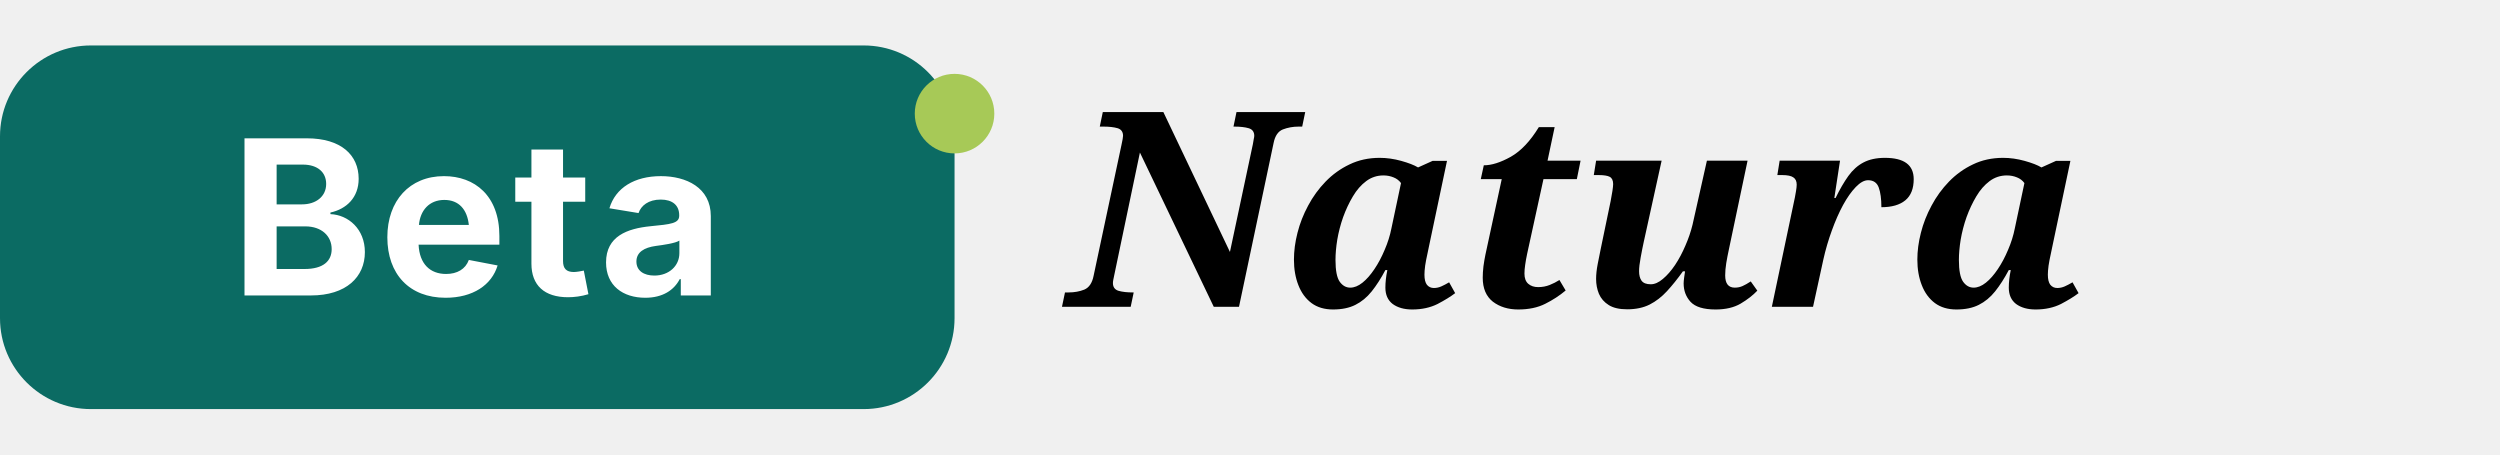
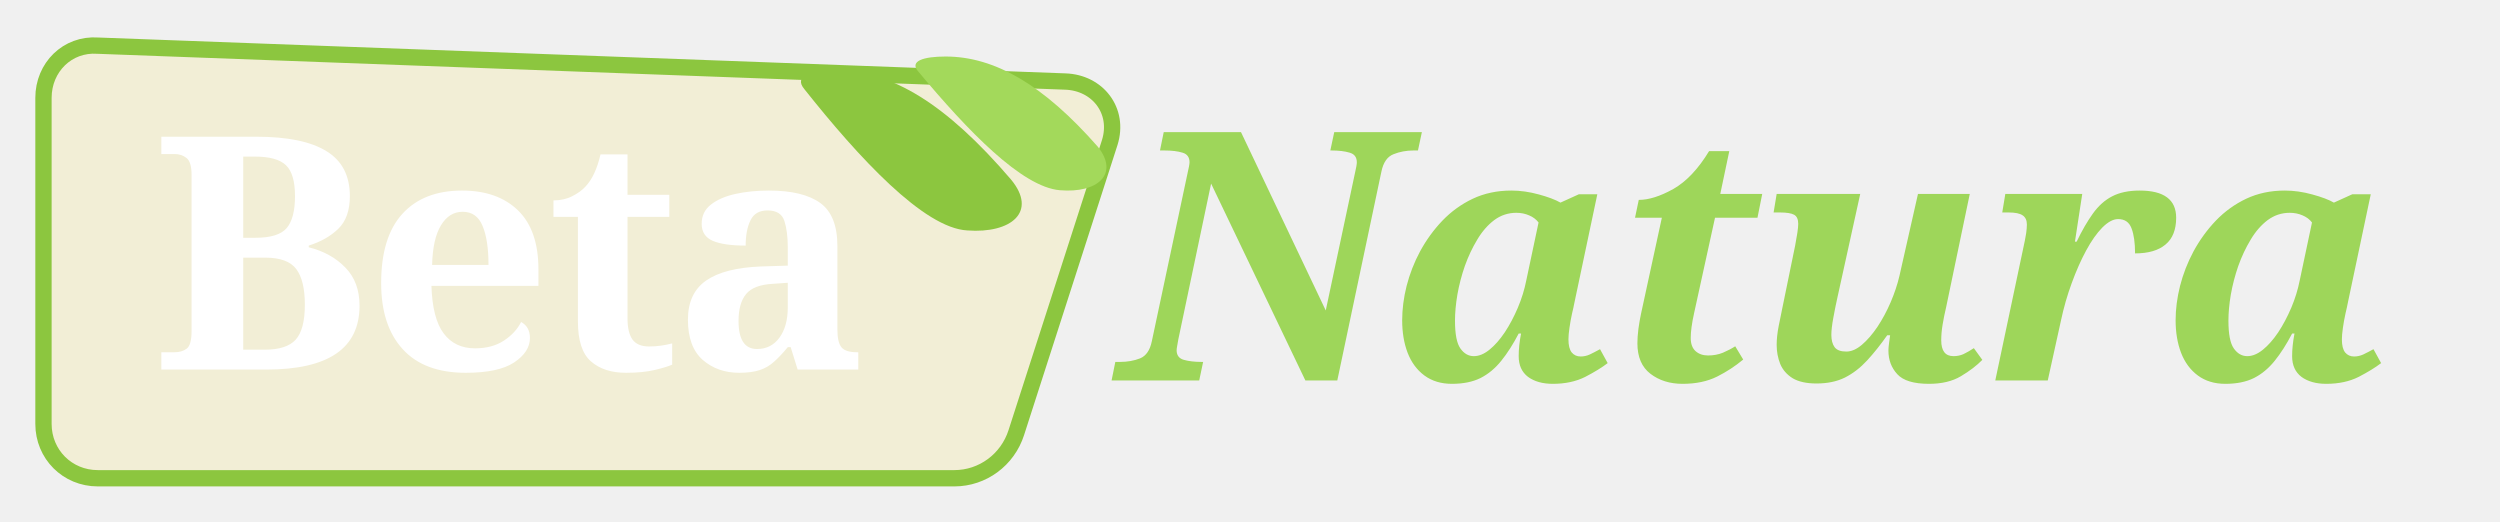
- <svg xmlns="http://www.w3.org/2000/svg" viewBox="0 0 220 40" role="img" aria-label="BetaNatura">
-   <rect x="0" y="4" width="84" height="32" rx="8" fill="#0B6B63" />
-   <text x="42" y="26" text-anchor="middle" font-family="Montserrat, -apple-system, sans-serif" font-weight="700" font-size="19" fill="#FFFFFF" letter-spacing="0.5">Beta</text>
-   <circle cx="84" cy="10" r="3.5" fill="#A7C957" />
-   <text x="94" y="27" font-family="Georgia, Playfair Display, serif" font-style="italic" font-weight="600" font-size="24" fill="currentColor">Natura</text>
+ <svg xmlns="http://www.w3.org/2000/svg" viewBox="0 0 230 48" fill="none">
+   <path d="M4 9C4 6.2 6.2 4 9 4.2L98 7.5C101 7.6 103 10.2 102.1 13.1L93.5 39.8C92.7 42.3 90.4 44 87.8 44H9C6.2 44 4 41.8 4 39V9Z" fill="#FFE34D" fill-opacity="0.16" stroke="#8CC63F" stroke-width="1.5" />
+   <path d="M77 6.5C82 6.5 87 9.5 93 16.5C95.5 19.5 93 21.5 89 21.2C85 21 79 14.5 74 8.2C73 7 74.5 6.5 77 6.5Z" fill="#8CC63F" />
+   <path d="M87 5.2C91.5 5.2 96 7.8 101 13.5C103 16 101 17.8 97.5 17.5C94 17.2 89 12 84.5 6.6C83.6 5.6 85 5.2 87 5.2Z" fill="#A3D95B" />
+   <text x="14" y="34" fill="#FFFFFF" font-family="Georgia, 'Playfair Display', serif" font-size="30" font-weight="700" letter-spacing="-0.5">Beta</text>
+   <text x="103" y="35" fill="#9ED65A" font-family="Georgia, 'Playfair Display', serif" font-style="italic" font-size="32" font-weight="700" letter-spacing="-0.5">Natura</text>
</svg>
